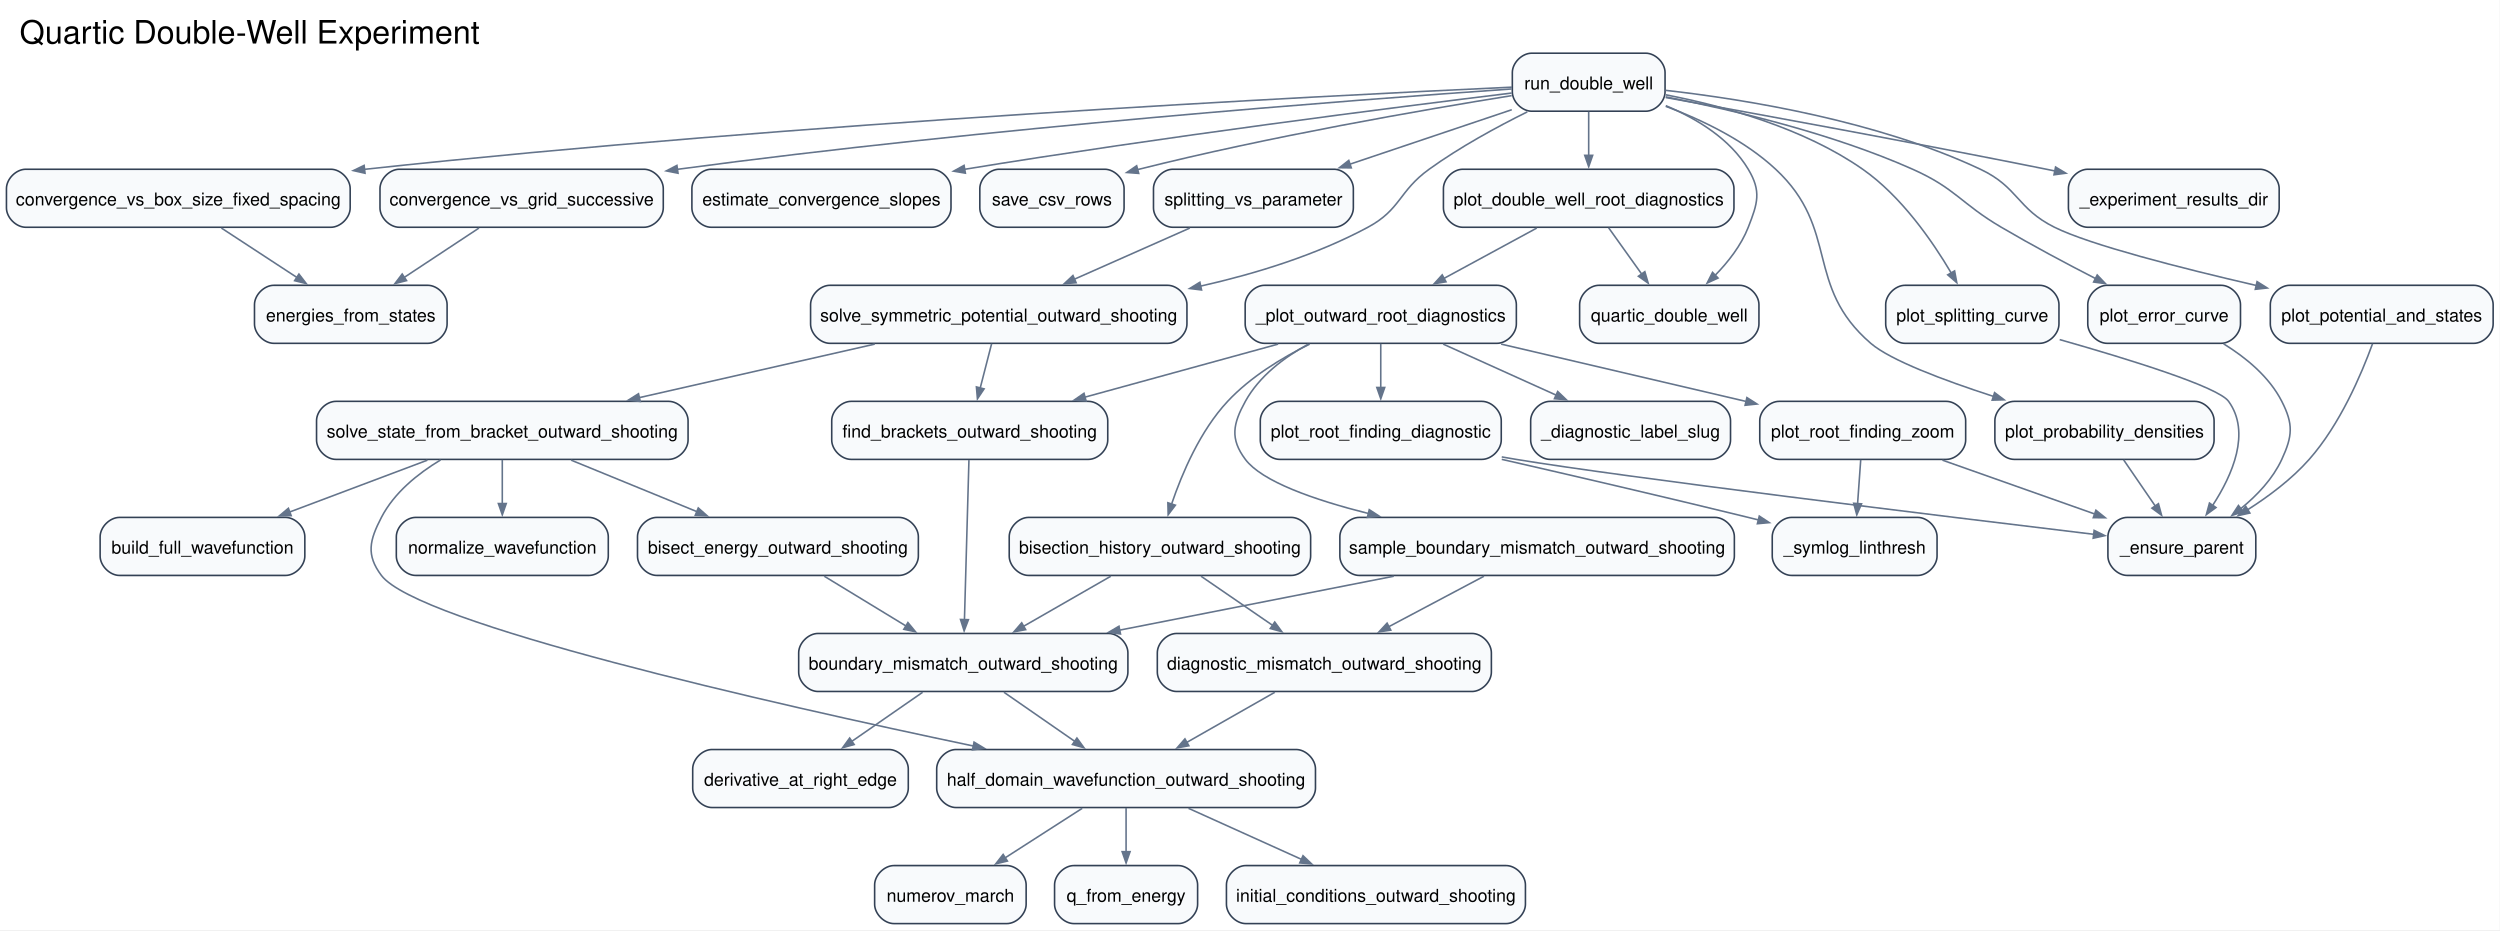
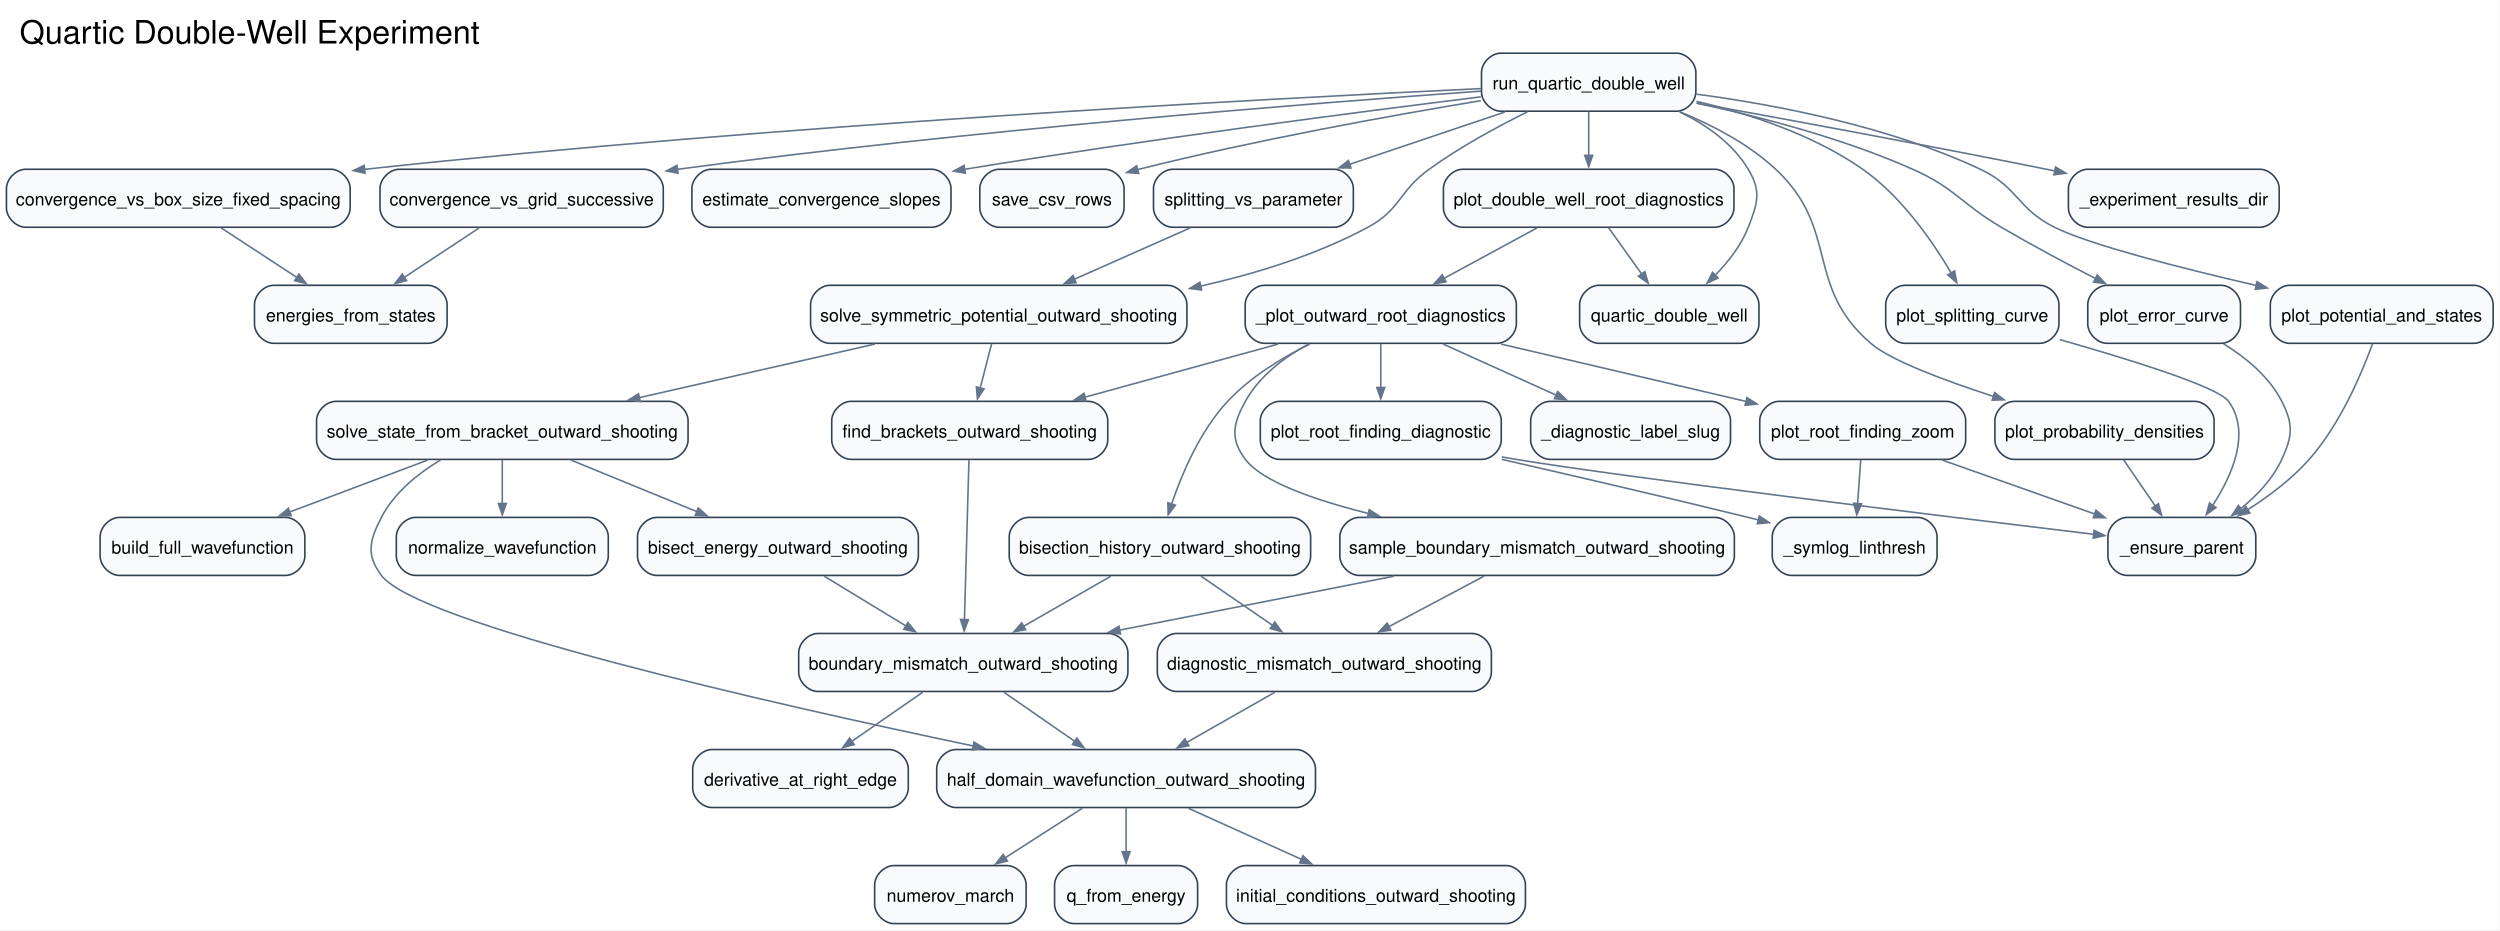
<svg xmlns="http://www.w3.org/2000/svg" width="1551pt" height="577pt" viewBox="0.00 0.00 1551.00 577.00">
  <g id="graph0" class="graph" transform="scale(1 1) rotate(0) translate(4 573)">
    <polygon fill="white" stroke="none" points="-4,4 -4,-573 1546.75,-573 1546.75,4 -4,4" />
    <text xml:space="preserve" text-anchor="middle" x="150.88" y="-546" font-family="Helvetica,sans-Serif" font-size="20.00">Quartic Double-Well Experiment</text>
    <g id="node1" class="node">
      <path fill="#f8fafc" stroke="#334155" d="M201.25,-468C201.25,-468 12,-468 12,-468 6,-468 0,-462 0,-456 0,-456 0,-444 0,-444 0,-438 6,-432 12,-432 12,-432 201.25,-432 201.25,-432 207.25,-432 213.25,-438 213.25,-444 213.25,-444 213.25,-456 213.25,-456 213.25,-462 207.25,-468 201.25,-468" />
      <text xml:space="preserve" text-anchor="middle" x="106.62" y="-445.55" font-family="Helvetica,sans-Serif" font-size="11.00">convergence_vs_box_size_fixed_spacing</text>
    </g>
    <g id="node3" class="node">
      <path fill="#f8fafc" stroke="#334155" d="M261.38,-396C261.38,-396 165.88,-396 165.88,-396 159.88,-396 153.88,-390 153.88,-384 153.88,-384 153.88,-372 153.88,-372 153.88,-366 159.88,-360 165.88,-360 165.88,-360 261.38,-360 261.38,-360 267.38,-360 273.38,-366 273.38,-372 273.38,-372 273.38,-384 273.38,-384 273.38,-390 267.38,-396 261.38,-396" />
      <text xml:space="preserve" text-anchor="middle" x="213.62" y="-373.55" font-family="Helvetica,sans-Serif" font-size="11.00">energies_from_states</text>
    </g>
    <g id="edge1" class="edge">
      <path fill="none" stroke="#64748b" d="M133.35,-431.52C147.63,-422.18 165.33,-410.59 180.48,-400.68" />
      <polygon fill="#64748b" stroke="#64748b" points="181.46,-402.97 185.97,-397.09 178.78,-398.87 181.46,-402.97" />
    </g>
    <g id="node2" class="node">
      <path fill="#f8fafc" stroke="#334155" d="M395.5,-468C395.5,-468 243.75,-468 243.75,-468 237.75,-468 231.75,-462 231.75,-456 231.75,-456 231.75,-444 231.75,-444 231.75,-438 237.75,-432 243.75,-432 243.75,-432 395.5,-432 395.5,-432 401.5,-432 407.5,-438 407.5,-444 407.5,-444 407.5,-456 407.5,-456 407.5,-462 401.5,-468 395.5,-468" />
      <text xml:space="preserve" text-anchor="middle" x="319.62" y="-445.55" font-family="Helvetica,sans-Serif" font-size="11.00">convergence_vs_grid_successive</text>
    </g>
    <g id="edge2" class="edge">
      <path fill="none" stroke="#64748b" d="M293.15,-431.52C279.13,-422.26 261.78,-410.8 246.86,-400.95" />
      <polygon fill="#64748b" stroke="#64748b" points="248.22,-398.91 241.03,-397.09 245.52,-403 248.22,-398.91" />
    </g>
    <g id="node4" class="node">
      <path fill="#f8fafc" stroke="#334155" d="M574,-468C574,-468 437.25,-468 437.25,-468 431.25,-468 425.25,-462 425.25,-456 425.25,-456 425.25,-444 425.25,-444 425.25,-438 431.25,-432 437.25,-432 437.25,-432 574,-432 574,-432 580,-432 586,-438 586,-444 586,-444 586,-456 586,-456 586,-462 580,-468 574,-468" />
      <text xml:space="preserve" text-anchor="middle" x="505.62" y="-445.55" font-family="Helvetica,sans-Serif" font-size="11.00">estimate_convergence_slopes</text>
    </g>
    <g id="node5" class="node">
      <path fill="#f8fafc" stroke="#334155" d="M681.38,-468C681.38,-468 615.88,-468 615.88,-468 609.88,-468 603.88,-462 603.88,-456 603.88,-456 603.88,-444 603.88,-444 603.88,-438 609.88,-432 615.88,-432 615.88,-432 681.38,-432 681.38,-432 687.38,-432 693.38,-438 693.38,-444 693.38,-444 693.38,-456 693.38,-456 693.38,-462 687.38,-468 681.38,-468" />
      <text xml:space="preserve" text-anchor="middle" x="648.62" y="-445.55" font-family="Helvetica,sans-Serif" font-size="11.00">save_csv_rows</text>
    </g>
    <g id="node6" class="node">
      <path fill="#f8fafc" stroke="#334155" d="M823.62,-468C823.62,-468 723.62,-468 723.62,-468 717.62,-468 711.62,-462 711.62,-456 711.62,-456 711.62,-444 711.62,-444 711.62,-438 717.62,-432 723.62,-432 723.62,-432 823.62,-432 823.62,-432 829.62,-432 835.62,-438 835.62,-444 835.62,-444 835.62,-456 835.62,-456 835.62,-462 829.62,-468 823.62,-468" />
      <text xml:space="preserve" text-anchor="middle" x="773.62" y="-445.55" font-family="Helvetica,sans-Serif" font-size="11.00">splitting_vs_parameter</text>
    </g>
    <g id="node35" class="node">
      <path fill="#f8fafc" stroke="#334155" d="M720.38,-396C720.38,-396 510.88,-396 510.88,-396 504.88,-396 498.88,-390 498.88,-384 498.88,-384 498.88,-372 498.88,-372 498.88,-366 504.88,-360 510.88,-360 510.88,-360 720.38,-360 720.38,-360 726.38,-360 732.38,-366 732.38,-372 732.38,-372 732.38,-384 732.38,-384 732.38,-390 726.38,-396 720.38,-396" />
      <text xml:space="preserve" text-anchor="middle" x="615.62" y="-373.55" font-family="Helvetica,sans-Serif" font-size="11.00">solve_symmetric_potential_outward_shooting</text>
    </g>
    <g id="edge3" class="edge">
      <path fill="none" stroke="#64748b" d="M734.16,-431.52C712.4,-421.88 685.25,-409.84 662.42,-399.73" />
      <polygon fill="#64748b" stroke="#64748b" points="663.63,-397.59 656.24,-396.99 661.65,-402.07 663.63,-397.59" />
    </g>
    <g id="node7" class="node">
      <path fill="#f8fafc" stroke="#334155" d="M1057.62,-324C1057.62,-324 957.62,-324 957.62,-324 951.62,-324 945.62,-318 945.62,-312 945.62,-312 945.62,-300 945.62,-300 945.62,-294 951.62,-288 957.62,-288 957.62,-288 1057.62,-288 1057.62,-288 1063.62,-288 1069.62,-294 1069.62,-300 1069.62,-300 1069.62,-312 1069.62,-312 1069.62,-318 1063.62,-324 1057.62,-324" />
      <text xml:space="preserve" text-anchor="middle" x="1007.62" y="-301.55" font-family="Helvetica,sans-Serif" font-size="11.00">_diagnostic_label_slug</text>
    </g>
    <g id="node8" class="node">
      <path fill="#f8fafc" stroke="#334155" d="M924.75,-396C924.75,-396 780.5,-396 780.5,-396 774.5,-396 768.5,-390 768.5,-384 768.5,-384 768.5,-372 768.5,-372 768.5,-366 774.5,-360 780.5,-360 780.5,-360 924.75,-360 924.75,-360 930.75,-360 936.75,-366 936.75,-372 936.75,-372 936.75,-384 936.75,-384 936.75,-390 930.75,-396 924.75,-396" />
      <text xml:space="preserve" text-anchor="middle" x="852.62" y="-373.55" font-family="Helvetica,sans-Serif" font-size="11.00">_plot_outward_root_diagnostics</text>
    </g>
    <g id="edge4" class="edge">
      <path fill="none" stroke="#64748b" d="M891.34,-359.52C912.59,-349.92 939.09,-337.95 961.43,-327.86" />
      <polygon fill="#64748b" stroke="#64748b" points="962.39,-330.12 967.76,-325 960.37,-325.65 962.39,-330.12" />
    </g>
    <g id="node21" class="node">
      <path fill="#f8fafc" stroke="#334155" d="M915.38,-324C915.38,-324 789.88,-324 789.88,-324 783.88,-324 777.88,-318 777.88,-312 777.88,-312 777.88,-300 777.88,-300 777.88,-294 783.88,-288 789.88,-288 789.88,-288 915.38,-288 915.38,-288 921.38,-288 927.38,-294 927.38,-300 927.38,-300 927.38,-312 927.38,-312 927.38,-318 921.38,-324 915.38,-324" />
      <text xml:space="preserve" text-anchor="middle" x="852.62" y="-301.55" font-family="Helvetica,sans-Serif" font-size="11.00">plot_root_finding_diagnostic</text>
    </g>
    <g id="edge5" class="edge">
      <path fill="none" stroke="#64748b" d="M852.62,-359.7C852.62,-351.47 852.62,-341.48 852.62,-332.42" />
      <polygon fill="#64748b" stroke="#64748b" points="855.08,-332.62 852.63,-325.62 850.18,-332.62 855.08,-332.62" />
    </g>
    <g id="node22" class="node">
      <path fill="#f8fafc" stroke="#334155" d="M1203.5,-324C1203.5,-324 1099.75,-324 1099.75,-324 1093.75,-324 1087.75,-318 1087.75,-312 1087.75,-312 1087.75,-300 1087.75,-300 1087.75,-294 1093.75,-288 1099.75,-288 1099.75,-288 1203.5,-288 1203.5,-288 1209.5,-288 1215.5,-294 1215.5,-300 1215.5,-300 1215.5,-312 1215.5,-312 1215.5,-318 1209.5,-324 1203.5,-324" />
      <text xml:space="preserve" text-anchor="middle" x="1151.62" y="-301.55" font-family="Helvetica,sans-Serif" font-size="11.00">plot_root_finding_zoom</text>
    </g>
    <g id="edge6" class="edge">
      <path fill="none" stroke="#64748b" d="M927.3,-359.52C973.81,-348.63 1033.33,-334.69 1079.37,-323.92" />
      <polygon fill="#64748b" stroke="#64748b" points="1079.78,-326.34 1086.04,-322.35 1078.66,-321.56 1079.78,-326.34" />
    </g>
    <g id="node26" class="node">
      <path fill="#f8fafc" stroke="#334155" d="M797.12,-252C797.12,-252 634.12,-252 634.12,-252 628.12,-252 622.12,-246 622.12,-240 622.12,-240 622.12,-228 622.12,-228 622.12,-222 628.12,-216 634.12,-216 634.12,-216 797.12,-216 797.12,-216 803.12,-216 809.12,-222 809.12,-228 809.12,-228 809.12,-240 809.12,-240 809.12,-246 803.12,-252 797.12,-252" />
      <text xml:space="preserve" text-anchor="middle" x="715.62" y="-229.55" font-family="Helvetica,sans-Serif" font-size="11.00">bisection_history_outward_shooting</text>
    </g>
    <g id="edge7" class="edge">
      <path fill="none" stroke="#64748b" d="M808.53,-359.52C790.99,-350.88 771.68,-339.04 757.62,-324 740.66,-305.84 729.41,-279.58 722.86,-260.29" />
      <polygon fill="#64748b" stroke="#64748b" points="725.21,-259.58 720.73,-253.67 720.55,-261.09 725.21,-259.58" />
    </g>
    <g id="node30" class="node">
      <path fill="#f8fafc" stroke="#334155" d="M671.25,-324C671.25,-324 524,-324 524,-324 518,-324 512,-318 512,-312 512,-312 512,-300 512,-300 512,-294 518,-288 524,-288 524,-288 671.25,-288 671.25,-288 677.25,-288 683.25,-294 683.25,-300 683.25,-300 683.25,-312 683.25,-312 683.25,-318 677.25,-324 671.25,-324" />
      <text xml:space="preserve" text-anchor="middle" x="597.62" y="-301.55" font-family="Helvetica,sans-Serif" font-size="11.00">find_brackets_outward_shooting</text>
    </g>
    <g id="edge8" class="edge">
      <path fill="none" stroke="#64748b" d="M788.94,-359.52C752.44,-349.5 706.54,-336.9 668.86,-326.55" />
      <polygon fill="#64748b" stroke="#64748b" points="669.8,-324.27 662.4,-324.78 668.51,-329 669.8,-324.27" />
    </g>
    <g id="node33" class="node">
      <path fill="#f8fafc" stroke="#334155" d="M1060,-252C1060,-252 839.25,-252 839.25,-252 833.25,-252 827.25,-246 827.25,-240 827.25,-240 827.25,-228 827.25,-228 827.25,-222 833.25,-216 839.25,-216 839.25,-216 1060,-216 1060,-216 1066,-216 1072,-222 1072,-228 1072,-228 1072,-240 1072,-240 1072,-246 1066,-252 1060,-252" />
      <text xml:space="preserve" text-anchor="middle" x="949.62" y="-229.55" font-family="Helvetica,sans-Serif" font-size="11.00">sample_boundary_mismatch_outward_shooting</text>
    </g>
    <g id="edge9" class="edge">
      <path fill="none" stroke="#64748b" d="M807.67,-359.5C792.47,-351.17 777.2,-339.55 768.62,-324 760.9,-309.99 759.03,-300.81 768.62,-288 778.85,-274.35 810.71,-263.04 844.92,-254.42" />
      <polygon fill="#64748b" stroke="#64748b" points="845.49,-256.8 851.71,-252.75 844.32,-252.04 845.49,-256.8" />
    </g>
    <g id="node9" class="node">
      <path fill="#f8fafc" stroke="#334155" d="M1059.75,-468C1059.75,-468 903.5,-468 903.5,-468 897.5,-468 891.5,-462 891.5,-456 891.5,-456 891.5,-444 891.5,-444 891.5,-438 897.5,-432 903.5,-432 903.5,-432 1059.75,-432 1059.75,-432 1065.75,-432 1071.75,-438 1071.75,-444 1071.75,-444 1071.75,-456 1071.75,-456 1071.75,-462 1065.75,-468 1059.75,-468" />
      <text xml:space="preserve" text-anchor="middle" x="981.62" y="-445.55" font-family="Helvetica,sans-Serif" font-size="11.00">plot_double_well_root_diagnostics</text>
    </g>
    <g id="edge10" class="edge">
      <path fill="none" stroke="#64748b" d="M949.41,-431.52C931.88,-422.01 910.07,-410.17 891.6,-400.15" />
      <polygon fill="#64748b" stroke="#64748b" points="893.09,-398.17 885.76,-396.98 890.75,-402.47 893.09,-398.17" />
    </g>
    <g id="node24" class="node">
      <path fill="#f8fafc" stroke="#334155" d="M1075.25,-396C1075.25,-396 988,-396 988,-396 982,-396 976,-390 976,-384 976,-384 976,-372 976,-372 976,-366 982,-360 988,-360 988,-360 1075.25,-360 1075.25,-360 1081.25,-360 1087.25,-366 1087.25,-372 1087.25,-372 1087.25,-384 1087.25,-384 1087.25,-390 1081.25,-396 1075.25,-396" />
      <text xml:space="preserve" text-anchor="middle" x="1031.62" y="-373.55" font-family="Helvetica,sans-Serif" font-size="11.00">quartic_double_well</text>
    </g>
    <g id="edge11" class="edge">
      <path fill="none" stroke="#64748b" d="M993.98,-431.7C1000.16,-423.05 1007.73,-412.45 1014.46,-403.03" />
      <polygon fill="#64748b" stroke="#64748b" points="1016.45,-404.46 1018.53,-397.34 1012.47,-401.61 1016.45,-404.46" />
    </g>
    <g id="node10" class="node">
      <path fill="#f8fafc" stroke="#334155" d="M1398,-468C1398,-468 1291.25,-468 1291.25,-468 1285.25,-468 1279.25,-462 1279.25,-456 1279.25,-456 1279.25,-444 1279.25,-444 1279.25,-438 1285.25,-432 1291.25,-432 1291.25,-432 1398,-432 1398,-432 1404,-432 1410,-438 1410,-444 1410,-444 1410,-456 1410,-456 1410,-462 1404,-468 1398,-468" />
      <text xml:space="preserve" text-anchor="middle" x="1344.62" y="-445.55" font-family="Helvetica,sans-Serif" font-size="11.00">_experiment_results_dir</text>
    </g>
    <g id="node11" class="node">
-       <path fill="#f8fafc" stroke="#334155" d="M1017,-540C1017,-540 946.25,-540 946.25,-540 940.25,-540 934.25,-534 934.25,-528 934.25,-528 934.25,-516 934.25,-516 934.25,-510 940.25,-504 946.25,-504 946.25,-504 1017,-504 1017,-504 1023,-504 1029,-510 1029,-516 1029,-516 1029,-528 1029,-528 1029,-534 1023,-540 1017,-540" />
-       <text xml:space="preserve" text-anchor="middle" x="981.62" y="-517.55" font-family="Helvetica,sans-Serif" font-size="11.00">run_double_well</text>
+       <path fill="#f8fafc" stroke="#334155" d="M1036.12,-540C1036.12,-540 927.12,-540 927.12,-540 921.12,-540 915.12,-534 915.12,-528 915.12,-528 915.12,-516 915.12,-516 915.12,-510 921.12,-504 927.12,-504 927.12,-504 1036.12,-504 1036.12,-504 1042.12,-504 1048.12,-510 1048.12,-516 1048.12,-516 1048.12,-528 1048.12,-528 1048.12,-534 1042.12,-540 1036.12,-540" />
+       <text xml:space="preserve" text-anchor="middle" x="981.62" y="-517.55" font-family="Helvetica,sans-Serif" font-size="11.00">run_quartic_double_well</text>
    </g>
    <g id="edge12" class="edge">
-       <path fill="none" stroke="#64748b" d="M934,-518.93C814.23,-513.45 490.86,-496.98 222.62,-468 222.44,-467.98 222.26,-467.96 222.07,-467.94" />
+       <path fill="none" stroke="#64748b" d="M914.72,-518.04C782.3,-511.79 477.56,-495.54 222.62,-468 222.44,-467.98 222.26,-467.96 222.07,-467.94" />
      <polygon fill="#64748b" stroke="#64748b" points="222.45,-465.52 215.22,-467.17 221.9,-470.39 222.45,-465.52" />
    </g>
    <g id="edge13" class="edge">
-       <path fill="none" stroke="#64748b" d="M933.86,-517.81C836.36,-511.03 607.52,-493.64 416.62,-468 416.44,-467.98 416.26,-467.95 416.08,-467.93" />
+       <path fill="none" stroke="#64748b" d="M914.89,-516.48C808.99,-508.91 596.05,-492.1 416.62,-468 416.44,-467.98 416.26,-467.95 416.08,-467.93" />
      <polygon fill="#64748b" stroke="#64748b" points="416.64,-465.53 409.37,-466.98 415.96,-470.38 416.64,-465.53" />
    </g>
    <g id="edge14" class="edge">
-       <path fill="none" stroke="#64748b" d="M933.84,-515.28C860.64,-506.33 716.42,-487.96 594.62,-468 594.54,-467.99 594.45,-467.97 594.36,-467.96" />
+       <path fill="none" stroke="#64748b" d="M914.69,-512.92C837.41,-503.34 706.55,-486.34 594.62,-468 594.54,-467.99 594.45,-467.97 594.36,-467.96" />
      <polygon fill="#64748b" stroke="#64748b" points="594.92,-465.57 587.61,-466.82 594.11,-470.4 594.92,-465.57" />
    </g>
    <g id="edge15" class="edge">
-       <path fill="none" stroke="#64748b" d="M933.86,-513.68C878.01,-504.71 782.95,-488.2 702.62,-468 702.35,-467.93 702.07,-467.86 701.79,-467.79" />
+       <path fill="none" stroke="#64748b" d="M914.63,-510.54C857.81,-501.13 774.35,-486.04 702.62,-468 702.35,-467.93 702.07,-467.86 701.79,-467.79" />
      <polygon fill="#64748b" stroke="#64748b" points="702.45,-465.43 695.06,-465.98 701.18,-470.16 702.45,-465.43" />
    </g>
    <g id="edge16" class="edge">
-       <path fill="none" stroke="#64748b" d="M933.91,-504.94C904.05,-494.89 865.34,-481.87 833.45,-471.13" />
-       <polygon fill="#64748b" stroke="#64748b" points="834.34,-468.85 826.93,-468.94 832.78,-473.49 834.34,-468.85" />
+       <path fill="none" stroke="#64748b" d="M929.67,-503.52C900.4,-493.67 863.72,-481.32 833.28,-471.07" />
+       <polygon fill="#64748b" stroke="#64748b" points="834.12,-468.78 826.71,-468.86 832.56,-473.42 834.12,-468.78" />
    </g>
    <g id="edge17" class="edge">
      <path fill="none" stroke="#64748b" d="M981.62,-503.7C981.62,-495.47 981.62,-485.48 981.62,-476.42" />
      <polygon fill="#64748b" stroke="#64748b" points="984.08,-476.62 981.63,-469.62 979.18,-476.62 984.08,-476.62" />
    </g>
    <g id="edge18" class="edge">
-       <path fill="none" stroke="#64748b" d="M1029.44,-512.49C1085.95,-502.34 1182.77,-484.64 1265.62,-468 1267.41,-467.64 1269.22,-467.27 1271.05,-466.9" />
+       <path fill="none" stroke="#64748b" d="M1048.58,-509.04C1106.19,-498.62 1191.49,-482.89 1265.62,-468 1267.41,-467.64 1269.22,-467.27 1271.05,-466.9" />
      <polygon fill="#64748b" stroke="#64748b" points="1271.28,-469.36 1277.65,-465.54 1270.3,-464.56 1271.28,-469.36" />
    </g>
    <g id="node18" class="node">
      <path fill="#f8fafc" stroke="#334155" d="M1374,-396C1374,-396 1303.25,-396 1303.25,-396 1297.25,-396 1291.25,-390 1291.25,-384 1291.25,-384 1291.25,-372 1291.25,-372 1291.25,-366 1297.25,-360 1303.25,-360 1303.25,-360 1374,-360 1374,-360 1380,-360 1386,-366 1386,-372 1386,-372 1386,-384 1386,-384 1386,-390 1380,-396 1374,-396" />
      <text xml:space="preserve" text-anchor="middle" x="1338.62" y="-373.55" font-family="Helvetica,sans-Serif" font-size="11.00">plot_error_curve</text>
    </g>
    <g id="edge19" class="edge">
-       <path fill="none" stroke="#64748b" d="M1029.38,-512.91C1071.05,-504.8 1132.51,-490.3 1182.62,-468 1209.32,-456.12 1212.44,-446.8 1237.62,-432 1256.61,-420.84 1278.17,-409.37 1296.48,-399.97" />
+       <path fill="none" stroke="#64748b" d="M1048.62,-508.98C1088.6,-500.44 1139.76,-487.07 1182.62,-468 1209.32,-456.12 1212.44,-446.8 1237.62,-432 1256.61,-420.84 1278.17,-409.37 1296.48,-399.97" />
      <polygon fill="#64748b" stroke="#64748b" points="1297.11,-402.39 1302.23,-397.03 1294.89,-398.03 1297.11,-402.39" />
    </g>
    <g id="node19" class="node">
      <path fill="#f8fafc" stroke="#334155" d="M1530.75,-396C1530.75,-396 1416.5,-396 1416.5,-396 1410.5,-396 1404.5,-390 1404.5,-384 1404.5,-384 1404.5,-372 1404.5,-372 1404.5,-366 1410.5,-360 1416.5,-360 1416.5,-360 1530.75,-360 1530.75,-360 1536.75,-360 1542.75,-366 1542.75,-372 1542.75,-372 1542.75,-384 1542.75,-384 1542.75,-390 1536.75,-396 1530.75,-396" />
      <text xml:space="preserve" text-anchor="middle" x="1473.62" y="-373.55" font-family="Helvetica,sans-Serif" font-size="11.00">plot_potential_and_states</text>
    </g>
    <g id="edge20" class="edge">
-       <path fill="none" stroke="#64748b" d="M1029.31,-516.95C1079.83,-511.24 1160.93,-497.94 1224.62,-468 1248.12,-456.96 1247.36,-443.52 1270.62,-432 1292.77,-421.04 1348.44,-406.81 1395.9,-395.86" />
+       <path fill="none" stroke="#64748b" d="M1048.41,-514.6C1098.74,-507.87 1168.45,-494.4 1224.62,-468 1248.12,-456.96 1247.36,-443.52 1270.62,-432 1292.77,-421.04 1348.44,-406.81 1395.9,-395.86" />
      <polygon fill="#64748b" stroke="#64748b" points="1396.29,-398.28 1402.57,-394.33 1395.19,-393.51 1396.29,-398.28" />
    </g>
    <g id="node20" class="node">
      <path fill="#f8fafc" stroke="#334155" d="M1357.62,-324C1357.62,-324 1245.62,-324 1245.62,-324 1239.62,-324 1233.62,-318 1233.62,-312 1233.62,-312 1233.62,-300 1233.62,-300 1233.62,-294 1239.62,-288 1245.62,-288 1245.62,-288 1357.62,-288 1357.62,-288 1363.62,-288 1369.62,-294 1369.62,-300 1369.62,-300 1369.62,-312 1369.62,-312 1369.62,-318 1363.62,-324 1357.62,-324" />
      <text xml:space="preserve" text-anchor="middle" x="1301.62" y="-301.55" font-family="Helvetica,sans-Serif" font-size="11.00">plot_probability_densities</text>
    </g>
    <g id="edge21" class="edge">
-       <path fill="none" stroke="#64748b" d="M1029.45,-507.03C1052.14,-498.56 1078.42,-485.88 1097.62,-468 1137.66,-430.73 1115.17,-395.68 1156.62,-360 1168.85,-349.48 1201.6,-337.15 1232.9,-327.02" />
+       <path fill="none" stroke="#64748b" d="M1038.22,-503.61C1058.68,-495.27 1080.85,-483.62 1097.62,-468 1137.66,-430.73 1115.17,-395.68 1156.62,-360 1168.85,-349.48 1201.6,-337.15 1232.9,-327.02" />
      <polygon fill="#64748b" stroke="#64748b" points="1233.44,-329.42 1239.36,-324.96 1231.95,-324.75 1233.44,-329.42" />
    </g>
    <g id="node23" class="node">
      <path fill="#f8fafc" stroke="#334155" d="M1261.38,-396C1261.38,-396 1177.88,-396 1177.88,-396 1171.88,-396 1165.88,-390 1165.88,-384 1165.88,-384 1165.88,-372 1165.88,-372 1165.88,-366 1171.88,-360 1177.88,-360 1177.88,-360 1261.38,-360 1261.38,-360 1267.38,-360 1273.38,-366 1273.38,-372 1273.38,-372 1273.38,-384 1273.38,-384 1273.38,-390 1267.38,-396 1261.38,-396" />
      <text xml:space="preserve" text-anchor="middle" x="1219.62" y="-373.55" font-family="Helvetica,sans-Serif" font-size="11.00">plot_splitting_curve</text>
    </g>
    <g id="edge22" class="edge">
-       <path fill="none" stroke="#64748b" d="M1029.45,-514.17C1065.57,-507.19 1115.02,-493.6 1151.62,-468 1175.5,-451.3 1194.73,-423.65 1206.56,-403.6" />
+       <path fill="none" stroke="#64748b" d="M1048.43,-510.12C1081.64,-502.34 1121.1,-489.35 1151.62,-468 1175.5,-451.3 1194.73,-423.65 1206.56,-403.6" />
      <polygon fill="#64748b" stroke="#64748b" points="1208.63,-404.93 1209.98,-397.64 1204.37,-402.49 1208.63,-404.93" />
    </g>
    <g id="edge23" class="edge">
-       <path fill="none" stroke="#64748b" d="M1029.45,-507.45C1048.87,-499.33 1069.36,-486.82 1080.62,-468 1088.85,-454.27 1086.46,-446.9 1080.62,-432 1076.21,-420.72 1068.14,-410.4 1059.8,-401.92" />
+       <path fill="none" stroke="#64748b" d="M1038.03,-503.59C1054.68,-495.52 1071.01,-484.06 1080.62,-468 1088.85,-454.27 1086.46,-446.9 1080.62,-432 1076.21,-420.72 1068.14,-410.4 1059.8,-401.92" />
      <polygon fill="#64748b" stroke="#64748b" points="1061.86,-400.5 1055.12,-397.41 1058.46,-404.03 1061.86,-400.5" />
    </g>
    <g id="edge24" class="edge">
      <path fill="none" stroke="#64748b" d="M943.55,-503.61C924.54,-494.19 901.6,-481.69 882.62,-468 863.76,-454.39 865.12,-443.01 844.62,-432 812.79,-414.9 775.58,-403.29 740.52,-395.42" />
      <polygon fill="#64748b" stroke="#64748b" points="741.44,-393.11 734.08,-394.01 740.4,-397.9 741.44,-393.11" />
    </g>
    <g id="node12" class="node">
      <path fill="#f8fafc" stroke="#334155" d="M547.5,-108C547.5,-108 437.75,-108 437.75,-108 431.75,-108 425.75,-102 425.75,-96 425.75,-96 425.75,-84 425.75,-84 425.75,-78 431.75,-72 437.75,-72 437.75,-72 547.5,-72 547.5,-72 553.5,-72 559.5,-78 559.5,-84 559.5,-84 559.5,-96 559.5,-96 559.5,-102 553.5,-108 547.5,-108" />
      <text xml:space="preserve" text-anchor="middle" x="492.62" y="-85.55" font-family="Helvetica,sans-Serif" font-size="11.00">derivative_at_right_edge</text>
    </g>
    <g id="node13" class="node">
      <path fill="#f8fafc" stroke="#334155" d="M361.38,-252C361.38,-252 253.88,-252 253.88,-252 247.88,-252 241.88,-246 241.88,-240 241.88,-240 241.88,-228 241.88,-228 241.88,-222 247.88,-216 253.88,-216 253.88,-216 361.38,-216 361.38,-216 367.38,-216 373.38,-222 373.38,-228 373.38,-228 373.38,-240 373.38,-240 373.38,-246 367.38,-252 361.38,-252" />
      <text xml:space="preserve" text-anchor="middle" x="307.62" y="-229.55" font-family="Helvetica,sans-Serif" font-size="11.00">normalize_wavefunction</text>
    </g>
    <g id="node14" class="node">
      <path fill="#f8fafc" stroke="#334155" d="M620.62,-36C620.62,-36 550.62,-36 550.62,-36 544.62,-36 538.62,-30 538.62,-24 538.62,-24 538.62,-12 538.62,-12 538.62,-6 544.62,0 550.62,0 550.62,0 620.62,0 620.62,0 626.62,0 632.62,-6 632.62,-12 632.62,-12 632.62,-24 632.62,-24 632.62,-30 626.62,-36 620.62,-36" />
      <text xml:space="preserve" text-anchor="middle" x="585.62" y="-13.55" font-family="Helvetica,sans-Serif" font-size="11.00">numerov_march</text>
    </g>
    <g id="node15" class="node">
      <path fill="#f8fafc" stroke="#334155" d="M727,-36C727,-36 662.25,-36 662.25,-36 656.25,-36 650.25,-30 650.25,-24 650.25,-24 650.25,-12 650.25,-12 650.25,-6 656.25,0 662.25,0 662.25,0 727,0 727,0 733,0 739,-6 739,-12 739,-12 739,-24 739,-24 739,-30 733,-36 727,-36" />
      <text xml:space="preserve" text-anchor="middle" x="694.62" y="-13.55" font-family="Helvetica,sans-Serif" font-size="11.00">q_from_energy</text>
    </g>
    <g id="node16" class="node">
      <path fill="#f8fafc" stroke="#334155" d="M1383.5,-252C1383.5,-252 1315.75,-252 1315.75,-252 1309.75,-252 1303.75,-246 1303.75,-240 1303.75,-240 1303.75,-228 1303.75,-228 1303.75,-222 1309.75,-216 1315.75,-216 1315.75,-216 1383.5,-216 1383.5,-216 1389.5,-216 1395.5,-222 1395.5,-228 1395.5,-228 1395.5,-240 1395.5,-240 1395.5,-246 1389.5,-252 1383.5,-252" />
      <text xml:space="preserve" text-anchor="middle" x="1349.62" y="-229.55" font-family="Helvetica,sans-Serif" font-size="11.00">_ensure_parent</text>
    </g>
    <g id="node17" class="node">
      <path fill="#f8fafc" stroke="#334155" d="M1185.75,-252C1185.75,-252 1107.5,-252 1107.5,-252 1101.5,-252 1095.5,-246 1095.5,-240 1095.5,-240 1095.5,-228 1095.5,-228 1095.5,-222 1101.5,-216 1107.5,-216 1107.5,-216 1185.75,-216 1185.75,-216 1191.75,-216 1197.75,-222 1197.75,-228 1197.75,-228 1197.75,-240 1197.75,-240 1197.75,-246 1191.75,-252 1185.75,-252" />
      <text xml:space="preserve" text-anchor="middle" x="1146.62" y="-229.55" font-family="Helvetica,sans-Serif" font-size="11.00">_symlog_linthresh</text>
    </g>
    <g id="edge25" class="edge">
      <path fill="none" stroke="#64748b" d="M1375.52,-359.69C1389.49,-351.08 1403.87,-339.21 1411.62,-324 1418.89,-309.75 1418.32,-302.53 1411.62,-288 1406.08,-275.97 1396.32,-265.66 1386.15,-257.41" />
      <polygon fill="#64748b" stroke="#64748b" points="1387.71,-255.52 1380.66,-253.22 1384.73,-259.41 1387.71,-255.52" />
    </g>
    <g id="edge26" class="edge">
      <path fill="none" stroke="#64748b" d="M1467.91,-359.72C1460.93,-340.56 1447.66,-309.53 1428.62,-288 1417.82,-275.78 1403.59,-265.1 1390.19,-256.59" />
      <polygon fill="#64748b" stroke="#64748b" points="1391.81,-254.71 1384.57,-253.13 1389.25,-258.88 1391.81,-254.71" />
    </g>
    <g id="edge27" class="edge">
      <path fill="none" stroke="#64748b" d="M1313.49,-287.7C1319.42,-279.05 1326.69,-268.45 1333.15,-259.03" />
      <polygon fill="#64748b" stroke="#64748b" points="1335.1,-260.51 1337.04,-253.35 1331.06,-257.74 1335.1,-260.51" />
    </g>
    <g id="edge28" class="edge">
      <path fill="none" stroke="#64748b" d="M927.68,-289.53C930.7,-289 933.69,-288.48 936.62,-288 1004.39,-276.81 1199.09,-253.03 1294.96,-241.52" />
      <polygon fill="#64748b" stroke="#64748b" points="1295.2,-243.96 1301.86,-240.69 1294.62,-239.09 1295.2,-243.96" />
    </g>
    <g id="edge29" class="edge">
      <path fill="none" stroke="#64748b" d="M927.69,-288.02C972.21,-277.83 1029.71,-264.47 1080.62,-252 1082.69,-251.49 1084.78,-250.98 1086.9,-250.45" />
      <polygon fill="#64748b" stroke="#64748b" points="1087.47,-252.83 1093.66,-248.76 1086.28,-248.08 1087.47,-252.83" />
    </g>
    <g id="edge30" class="edge">
      <path fill="none" stroke="#64748b" d="M1201.08,-287.52C1229.89,-277.33 1266.24,-264.48 1295.77,-254.04" />
      <polygon fill="#64748b" stroke="#64748b" points="1296.31,-256.45 1302.09,-251.81 1294.67,-251.83 1296.31,-256.45" />
    </g>
    <g id="edge31" class="edge">
      <path fill="none" stroke="#64748b" d="M1150.39,-287.7C1149.8,-279.47 1149.09,-269.48 1148.44,-260.42" />
      <polygon fill="#64748b" stroke="#64748b" points="1150.9,-260.42 1147.95,-253.61 1146.01,-260.77 1150.9,-260.42" />
    </g>
    <g id="edge32" class="edge">
      <path fill="none" stroke="#64748b" d="M1273.83,-362.31C1317.32,-349.97 1372.16,-332.97 1378.62,-324 1392.53,-304.71 1381.07,-278.4 1368.69,-259.39" />
      <polygon fill="#64748b" stroke="#64748b" points="1370.8,-258.13 1364.81,-253.74 1366.76,-260.9 1370.8,-258.13" />
    </g>
    <g id="node25" class="node">
      <path fill="#f8fafc" stroke="#334155" d="M553.75,-252C553.75,-252 403.5,-252 403.5,-252 397.5,-252 391.5,-246 391.5,-240 391.5,-240 391.5,-228 391.5,-228 391.5,-222 397.5,-216 403.5,-216 403.5,-216 553.75,-216 553.75,-216 559.75,-216 565.75,-222 565.75,-228 565.75,-228 565.75,-240 565.75,-240 565.75,-246 559.75,-252 553.75,-252" />
      <text xml:space="preserve" text-anchor="middle" x="478.62" y="-229.55" font-family="Helvetica,sans-Serif" font-size="11.00">bisect_energy_outward_shooting</text>
    </g>
    <g id="node27" class="node">
      <path fill="#f8fafc" stroke="#334155" d="M683.75,-180C683.75,-180 503.5,-180 503.5,-180 497.5,-180 491.5,-174 491.5,-168 491.5,-168 491.5,-156 491.5,-156 491.5,-150 497.5,-144 503.5,-144 503.5,-144 683.75,-144 683.75,-144 689.75,-144 695.75,-150 695.75,-156 695.75,-156 695.75,-168 695.75,-168 695.75,-174 689.75,-180 683.75,-180" />
      <text xml:space="preserve" text-anchor="middle" x="593.62" y="-157.55" font-family="Helvetica,sans-Serif" font-size="11.00">boundary_mismatch_outward_shooting</text>
    </g>
    <g id="edge33" class="edge">
      <path fill="none" stroke="#64748b" d="M507.35,-215.52C522.69,-206.18 541.72,-194.59 558,-184.68" />
      <polygon fill="#64748b" stroke="#64748b" points="559.27,-186.78 563.98,-181.05 556.72,-182.59 559.27,-186.78" />
    </g>
    <g id="edge34" class="edge">
      <path fill="none" stroke="#64748b" d="M685.15,-215.52C668.73,-206.09 648.32,-194.38 630.95,-184.41" />
      <polygon fill="#64748b" stroke="#64748b" points="632.31,-182.37 625.02,-181.01 629.87,-186.62 632.31,-182.37" />
    </g>
    <g id="node29" class="node">
      <path fill="#f8fafc" stroke="#334155" d="M909.25,-180C909.25,-180 726,-180 726,-180 720,-180 714,-174 714,-168 714,-168 714,-156 714,-156 714,-150 720,-144 726,-144 726,-144 909.25,-144 909.25,-144 915.25,-144 921.25,-150 921.25,-156 921.25,-156 921.25,-168 921.25,-168 921.25,-174 915.25,-180 909.25,-180" />
      <text xml:space="preserve" text-anchor="middle" x="817.62" y="-157.55" font-family="Helvetica,sans-Serif" font-size="11.00">diagnostic_mismatch_outward_shooting</text>
    </g>
    <g id="edge35" class="edge">
      <path fill="none" stroke="#64748b" d="M741.1,-215.52C754.59,-206.26 771.29,-194.8 785.64,-184.95" />
      <polygon fill="#64748b" stroke="#64748b" points="786.84,-187.1 791.23,-181.12 784.07,-183.06 786.84,-187.1" />
    </g>
    <g id="edge36" class="edge">
      <path fill="none" stroke="#64748b" d="M568.4,-143.52C555.04,-134.26 538.51,-122.8 524.3,-112.95" />
      <polygon fill="#64748b" stroke="#64748b" points="525.92,-111.1 518.77,-109.12 523.13,-115.12 525.92,-111.1" />
    </g>
    <g id="node31" class="node">
      <path fill="#f8fafc" stroke="#334155" d="M800.12,-108C800.12,-108 589.12,-108 589.12,-108 583.12,-108 577.12,-102 577.12,-96 577.12,-96 577.12,-84 577.12,-84 577.12,-78 583.12,-72 589.12,-72 589.12,-72 800.12,-72 800.12,-72 806.12,-72 812.12,-78 812.12,-84 812.12,-84 812.12,-96 812.12,-96 812.12,-102 806.12,-108 800.12,-108" />
      <text xml:space="preserve" text-anchor="middle" x="694.62" y="-85.55" font-family="Helvetica,sans-Serif" font-size="11.00">half_domain_wavefunction_outward_shooting</text>
    </g>
    <g id="edge37" class="edge">
      <path fill="none" stroke="#64748b" d="M618.85,-143.52C632.21,-134.26 648.74,-122.8 662.95,-112.95" />
      <polygon fill="#64748b" stroke="#64748b" points="664.12,-115.12 668.48,-109.12 661.33,-111.1 664.12,-115.12" />
    </g>
    <g id="node28" class="node">
      <path fill="#f8fafc" stroke="#334155" d="M173.12,-252C173.12,-252 70.12,-252 70.12,-252 64.12,-252 58.12,-246 58.12,-240 58.12,-240 58.12,-228 58.12,-228 58.12,-222 64.12,-216 70.12,-216 70.12,-216 173.12,-216 173.12,-216 179.12,-216 185.12,-222 185.12,-228 185.12,-228 185.12,-240 185.12,-240 185.12,-246 179.12,-252 173.12,-252" />
      <text xml:space="preserve" text-anchor="middle" x="121.62" y="-229.55" font-family="Helvetica,sans-Serif" font-size="11.00">build_full_wavefunction</text>
    </g>
    <g id="edge38" class="edge">
      <path fill="none" stroke="#64748b" d="M786.9,-143.52C770.34,-134.09 749.77,-122.38 732.25,-112.41" />
      <polygon fill="#64748b" stroke="#64748b" points="733.57,-110.34 726.27,-109.01 731.14,-114.6 733.57,-110.34" />
    </g>
    <g id="edge39" class="edge">
      <path fill="none" stroke="#64748b" d="M597.13,-287.59C596.44,-262.76 595.15,-217.01 594.34,-188.4" />
      <polygon fill="#64748b" stroke="#64748b" points="596.8,-188.55 594.15,-181.62 591.9,-188.69 596.8,-188.55" />
    </g>
    <g id="edge40" class="edge">
      <path fill="none" stroke="#64748b" d="M667.4,-71.52C652.86,-62.18 634.82,-50.59 619.39,-40.68" />
      <polygon fill="#64748b" stroke="#64748b" points="620.99,-38.8 613.78,-37.08 618.34,-42.92 620.99,-38.8" />
    </g>
    <g id="edge41" class="edge">
      <path fill="none" stroke="#64748b" d="M694.62,-71.7C694.62,-63.47 694.62,-53.48 694.62,-44.42" />
      <polygon fill="#64748b" stroke="#64748b" points="697.08,-44.62 694.63,-37.62 692.18,-44.62 697.08,-44.62" />
    </g>
    <g id="node32" class="node">
      <path fill="#f8fafc" stroke="#334155" d="M930.38,-36C930.38,-36 768.88,-36 768.88,-36 762.88,-36 756.88,-30 756.88,-24 756.88,-24 756.88,-12 756.88,-12 756.88,-6 762.88,0 768.88,0 768.88,0 930.38,0 930.38,0 936.38,0 942.38,-6 942.38,-12 942.38,-12 942.38,-24 942.38,-24 942.38,-30 936.38,-36 930.38,-36" />
      <text xml:space="preserve" text-anchor="middle" x="849.62" y="-13.55" font-family="Helvetica,sans-Serif" font-size="11.00">initial_conditions_outward_shooting</text>
    </g>
    <g id="edge42" class="edge">
      <path fill="none" stroke="#64748b" d="M733.34,-71.52C754.59,-61.92 781.09,-49.95 803.43,-39.86" />
      <polygon fill="#64748b" stroke="#64748b" points="804.39,-42.12 809.76,-37 802.37,-37.65 804.39,-42.12" />
    </g>
    <g id="edge43" class="edge">
      <path fill="none" stroke="#64748b" d="M860.71,-215.52C808.9,-205.33 743.51,-192.47 690.41,-182.03" />
      <polygon fill="#64748b" stroke="#64748b" points="691.16,-179.68 683.82,-180.73 690.21,-184.49 691.16,-179.68" />
    </g>
    <g id="edge44" class="edge">
      <path fill="none" stroke="#64748b" d="M916.66,-215.52C898.72,-206.01 876.41,-194.17 857.5,-184.15" />
      <polygon fill="#64748b" stroke="#64748b" points="858.84,-182.08 851.51,-180.97 856.55,-186.41 858.84,-182.08" />
    </g>
    <g id="node34" class="node">
      <path fill="#f8fafc" stroke="#334155" d="M410.88,-324C410.88,-324 204.38,-324 204.38,-324 198.38,-324 192.38,-318 192.38,-312 192.38,-312 192.38,-300 192.38,-300 192.38,-294 198.38,-288 204.38,-288 204.38,-288 410.88,-288 410.88,-288 416.88,-288 422.88,-294 422.88,-300 422.88,-300 422.88,-312 422.88,-312 422.88,-318 416.88,-324 410.88,-324" />
      <text xml:space="preserve" text-anchor="middle" x="307.62" y="-301.55" font-family="Helvetica,sans-Serif" font-size="11.00">solve_state_from_bracket_outward_shooting</text>
    </g>
    <g id="edge45" class="edge">
      <path fill="none" stroke="#64748b" d="M307.62,-287.7C307.62,-279.47 307.62,-269.48 307.62,-260.42" />
      <polygon fill="#64748b" stroke="#64748b" points="310.08,-260.62 307.63,-253.62 305.18,-260.62 310.08,-260.62" />
    </g>
    <g id="edge46" class="edge">
      <path fill="none" stroke="#64748b" d="M350.33,-287.52C373.99,-277.83 403.53,-265.74 428.3,-255.6" />
      <polygon fill="#64748b" stroke="#64748b" points="429.21,-257.87 434.76,-252.96 427.36,-253.34 429.21,-257.87" />
    </g>
    <g id="edge47" class="edge">
      <path fill="none" stroke="#64748b" d="M261.17,-287.52C235.22,-277.75 202.75,-265.53 175.66,-255.34" />
      <polygon fill="#64748b" stroke="#64748b" points="176.64,-253.09 169.23,-252.91 174.92,-257.67 176.64,-253.09" />
    </g>
    <g id="edge48" class="edge">
      <path fill="none" stroke="#64748b" d="M269.35,-287.67C255.13,-279.11 240.54,-267.29 232.62,-252 225.27,-237.79 223,-228.78 232.62,-216 254.97,-186.31 471.66,-137.08 600.19,-110.11" />
      <polygon fill="#64748b" stroke="#64748b" points="600.31,-112.59 606.66,-108.76 599.31,-107.8 600.31,-112.59" />
    </g>
    <g id="edge49" class="edge">
      <path fill="none" stroke="#64748b" d="M611.18,-359.7C609.04,-351.39 606.44,-341.28 604.09,-332.14" />
      <polygon fill="#64748b" stroke="#64748b" points="606.52,-331.74 602.4,-325.57 601.77,-332.96 606.52,-331.74" />
    </g>
    <g id="edge50" class="edge">
      <path fill="none" stroke="#64748b" d="M538.7,-359.52C494.24,-349.41 438.23,-336.68 392.49,-326.29" />
      <polygon fill="#64748b" stroke="#64748b" points="393.22,-323.94 385.85,-324.78 392.13,-328.72 393.22,-323.94" />
    </g>
  </g>
</svg>
